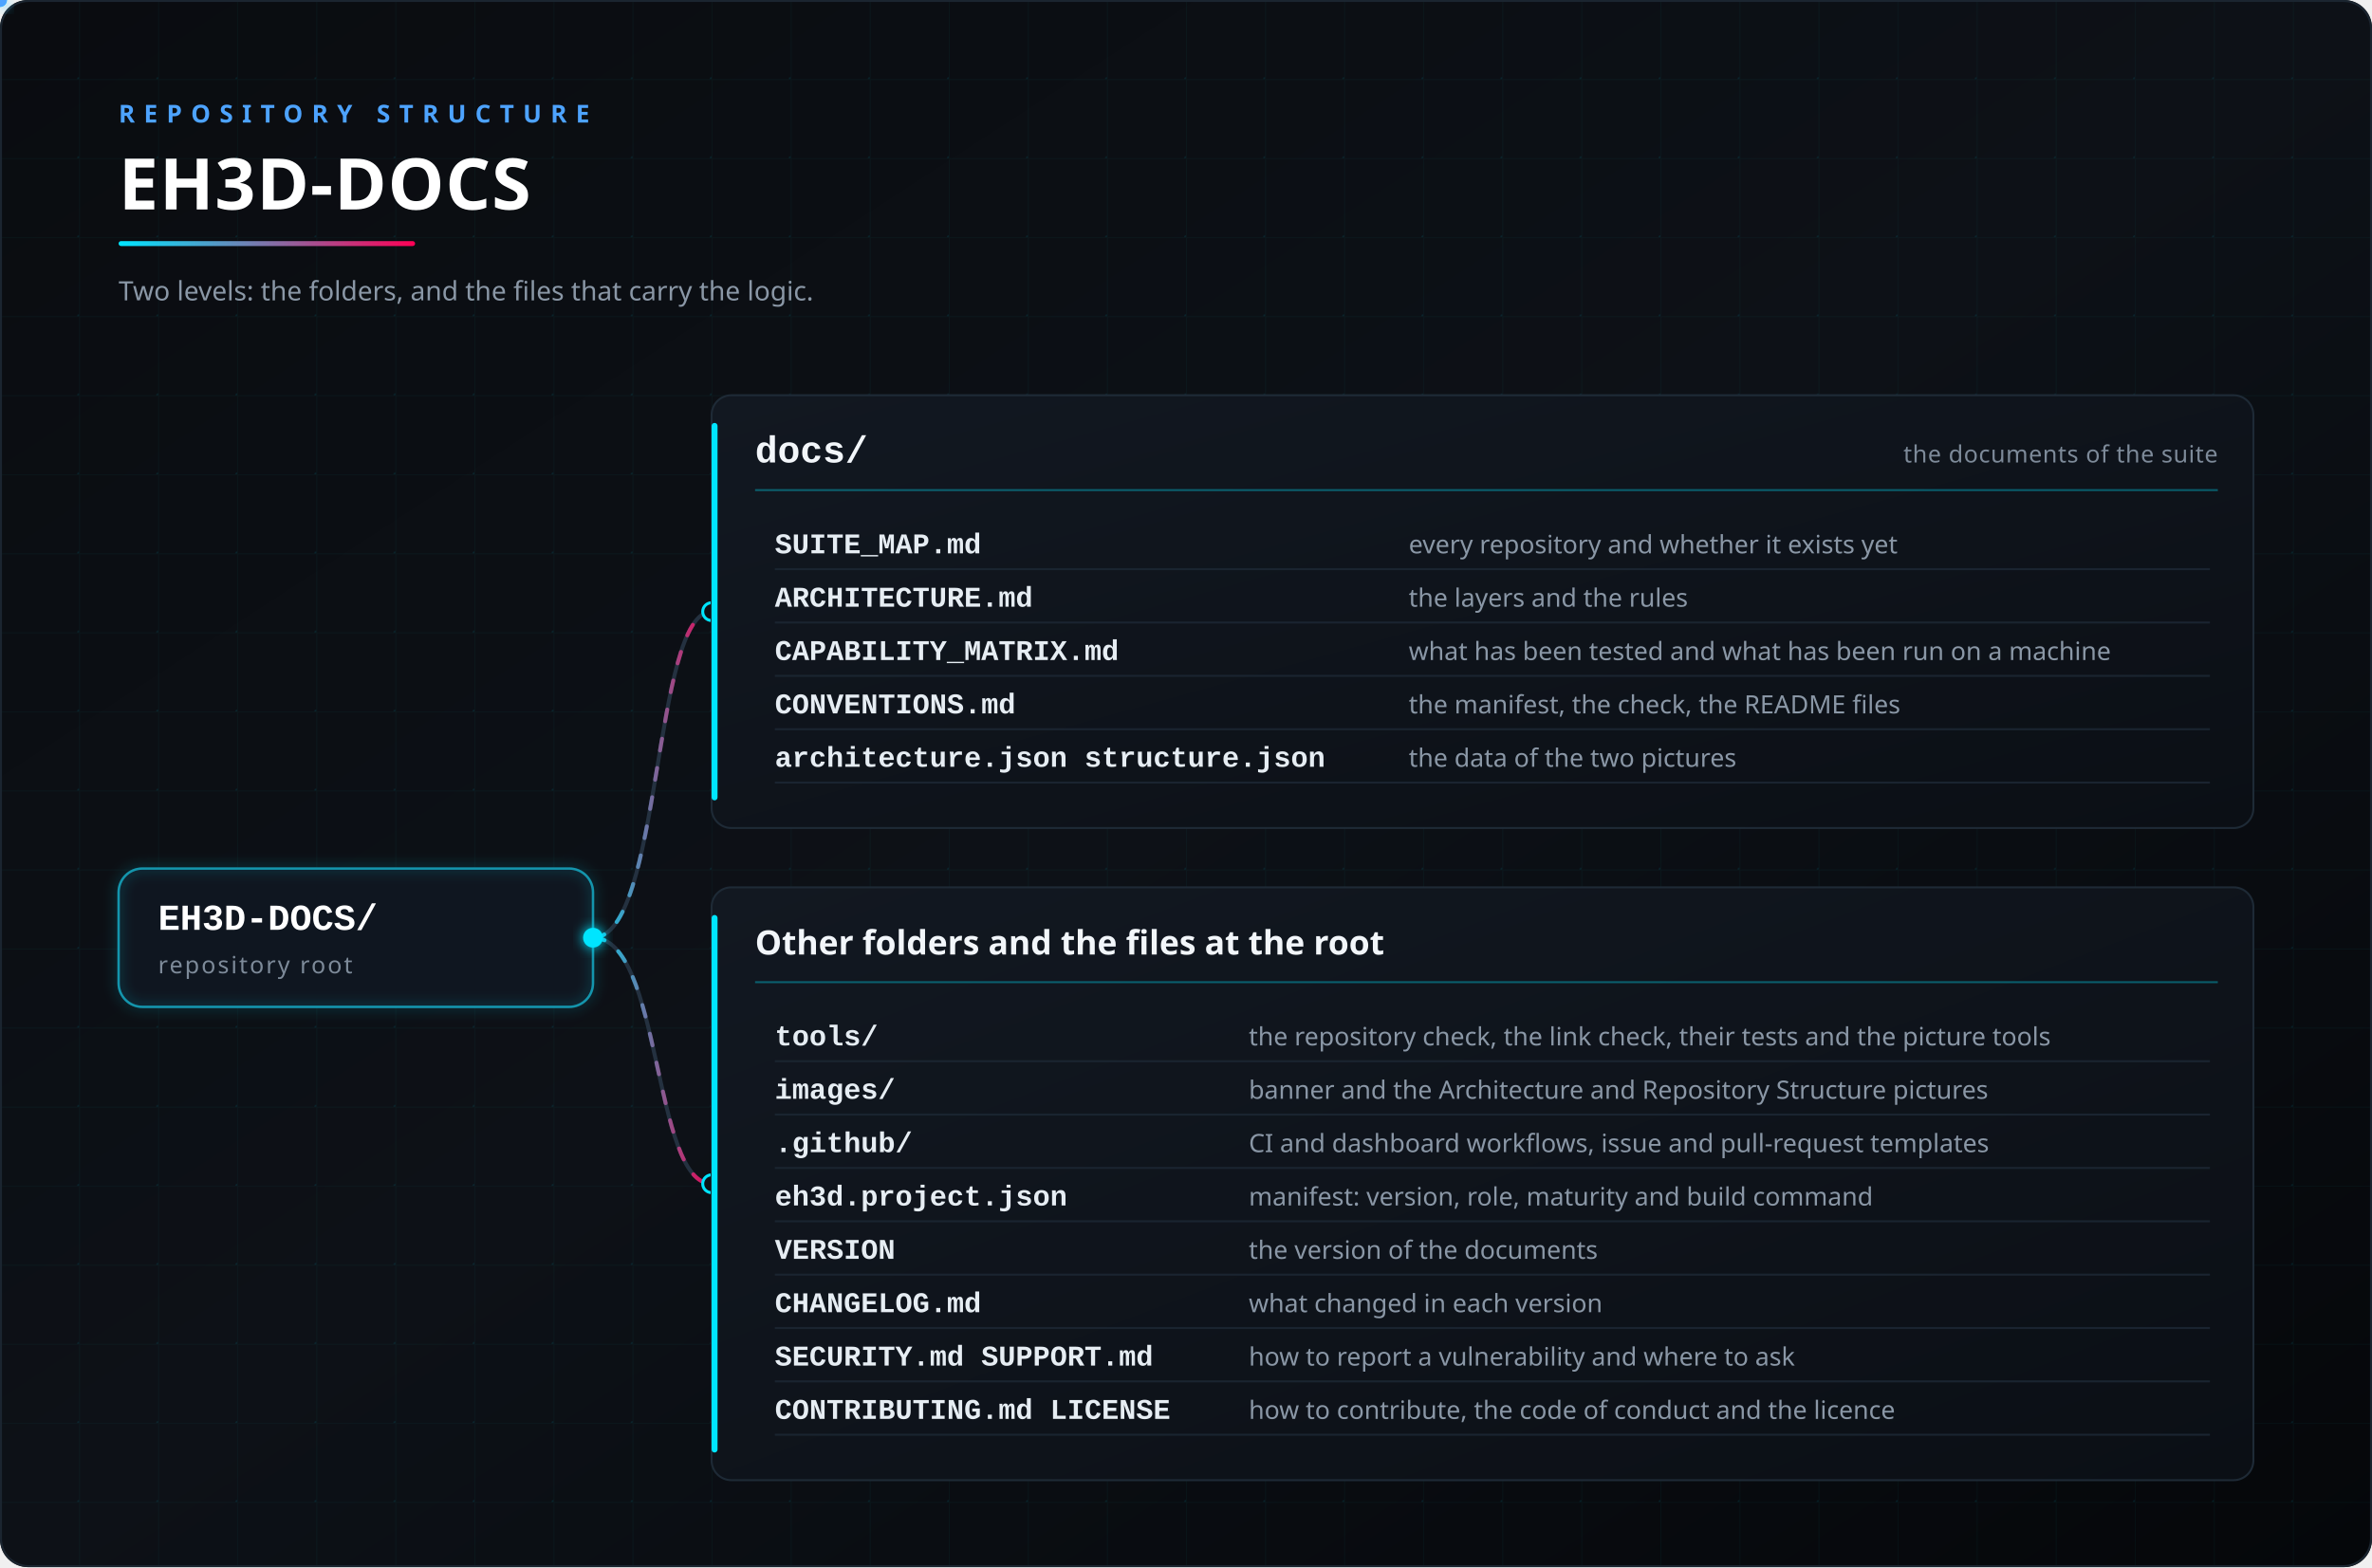
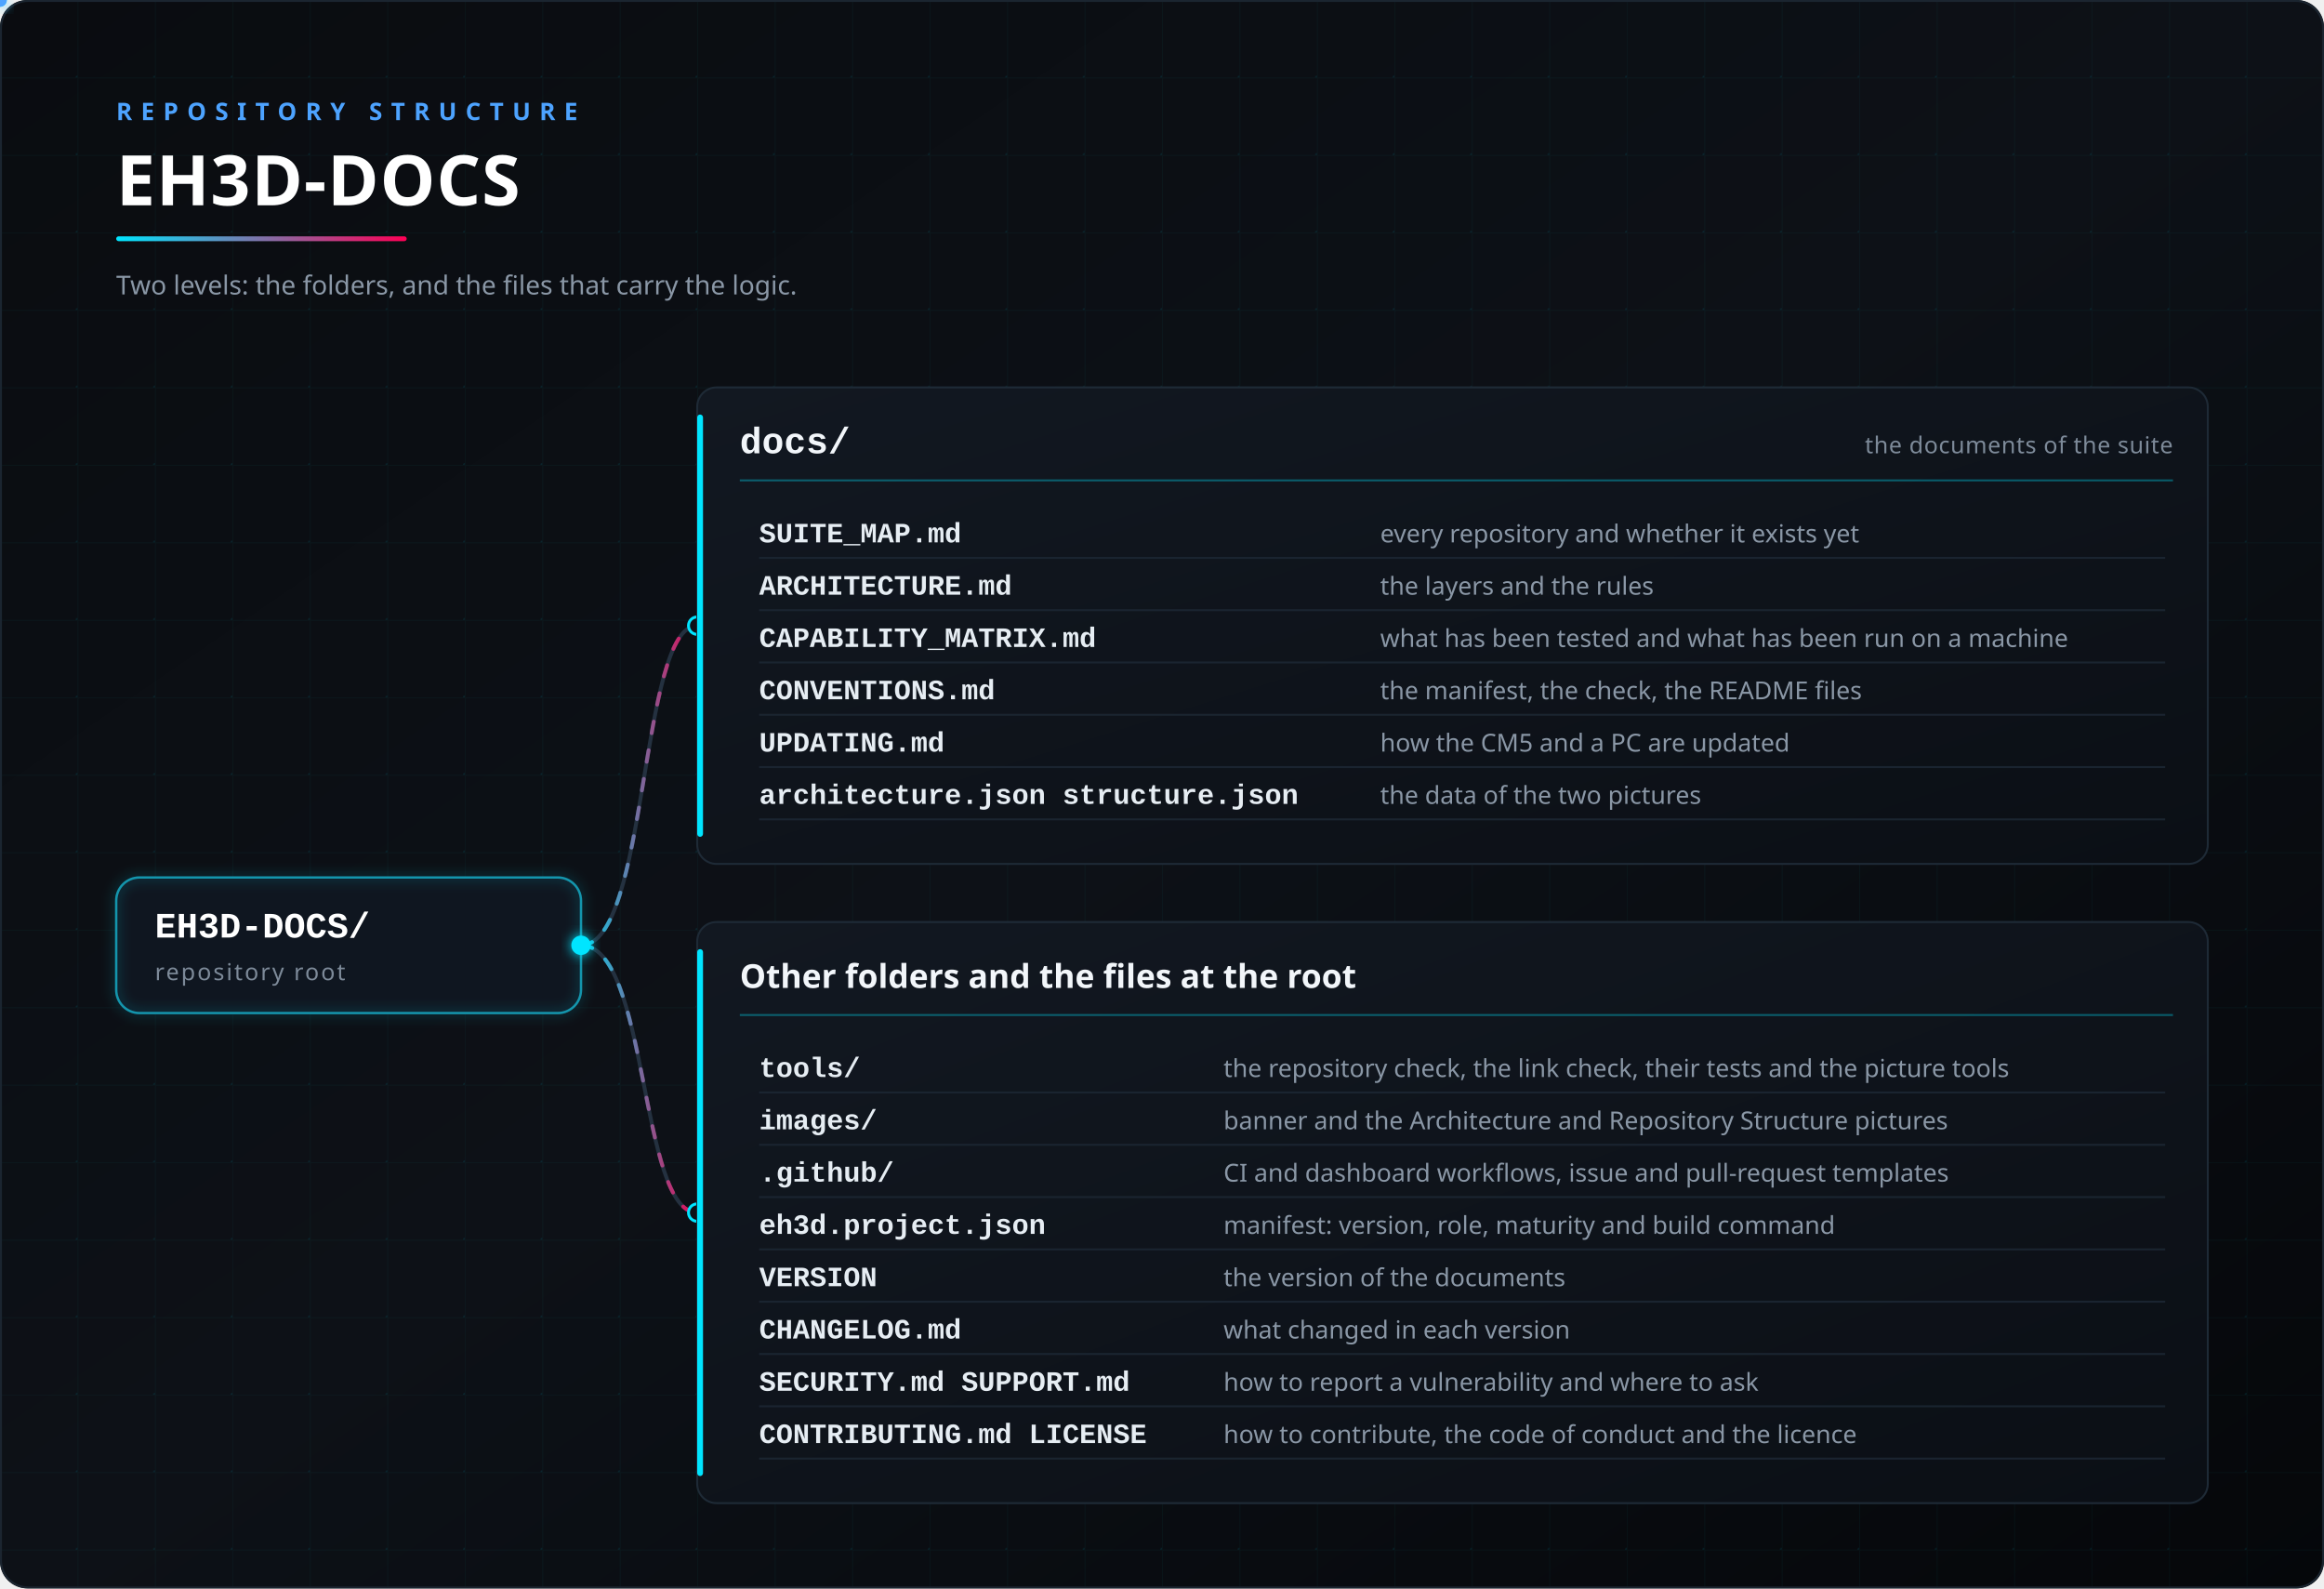
- <svg xmlns="http://www.w3.org/2000/svg" viewBox="0 0 1200 793" width="100%" role="img" aria-labelledby="t d">
+ <svg xmlns="http://www.w3.org/2000/svg" viewBox="0 0 1200 820" width="100%" role="img" aria-labelledby="t d">
  <defs>
    <linearGradient id="bg" x1="0" y1="0" x2="1" y2="1">
      <stop offset="0" stop-color="#0A0C10" />
      <stop offset="0.5" stop-color="#0D1117" />
      <stop offset="1" stop-color="#05070A" />
    </linearGradient>
    <linearGradient id="card" x1="0" y1="0" x2="1" y2="1">
      <stop offset="0" stop-color="#121821" />
      <stop offset="1" stop-color="#0B0F15" />
    </linearGradient>
    <linearGradient id="line" x1="0" y1="0" x2="1" y2="0">
      <stop offset="0" stop-color="#00E5FF" />
      <stop offset="1" stop-color="#FF0055" />
    </linearGradient>
    <filter id="glow" x="-50%" y="-50%" width="200%" height="200%">
      <feGaussianBlur stdDeviation="3" result="b" />
      <feMerge>
        <feMergeNode in="b" />
        <feMergeNode in="SourceGraphic" />
      </feMerge>
    </filter>
    <pattern id="grid" width="40" height="40" patternUnits="userSpaceOnUse">
      <path d="M40 0H0V40" fill="none" stroke="#00E5FF" stroke-opacity="0.035" />
      <circle cx="40" cy="40" r="1" fill="#00E5FF" fill-opacity="0.09" />
    </pattern>
  </defs>
-   <rect width="1200" height="793" rx="14" fill="url(#bg)" />
-   <rect width="1200" height="793" rx="14" fill="url(#grid)" />
-   <rect x="0.5" y="0.5" width="1199" height="792" rx="14" fill="none" stroke="#1B2530" />
+   <rect width="1200" height="820" rx="14" fill="url(#bg)" />
+   <rect width="1200" height="820" rx="14" fill="url(#grid)" />
+   <rect x="0.5" y="0.5" width="1199" height="819" rx="14" fill="none" stroke="#1B2530" />
  <text x="60" y="62" font-family="'Segoe UI','Noto Sans','Noto Sans CJK SC','Microsoft YaHei','Yu Gothic','Helvetica Neue',Helvetica,Arial,sans-serif" font-size="12.5" font-weight="600" fill="#4DA3FF" text-anchor="start" letter-spacing="4.5">REPOSITORY STRUCTURE</text>
  <text x="60" y="106" font-family="'Segoe UI','Noto Sans','Noto Sans CJK SC','Microsoft YaHei','Yu Gothic','Helvetica Neue',Helvetica,Arial,sans-serif" font-size="36" font-weight="700" fill="#FFFFFF" text-anchor="start" letter-spacing="0.5">EH3D-DOCS</text>
  <rect x="60" y="122" width="150" height="2.5" rx="1.25" fill="url(#line)">
    <animate attributeName="width" values="40;150;150" keyTimes="0;0.4;1" dur="3s" repeatCount="indefinite" />
  </rect>
  <text x="60" y="152" font-family="'Segoe UI','Noto Sans','Noto Sans CJK SC','Microsoft YaHei','Yu Gothic','Helvetica Neue',Helvetica,Arial,sans-serif" font-size="13.5" font-weight="400" fill="#8A97A6" text-anchor="start">Two levels: the folders, and the files that carry the logic.</text>
-   <path id="c0" d="M300,474.5 C335,474.5 330,309.5 360,309.5" fill="none" stroke="#243140" stroke-width="2" />
-   <path d="M300,474.5 C335,474.5 330,309.5 360,309.5" fill="none" stroke="url(#line)" stroke-width="2" stroke-linecap="round" stroke-dasharray="6 9" opacity="0.9">
+   <path id="c0" d="M300,488 C335,488 330,323 360,323" fill="none" stroke="#243140" stroke-width="2" />
+   <path d="M300,488 C335,488 330,323 360,323" fill="none" stroke="url(#line)" stroke-width="2" stroke-linecap="round" stroke-dasharray="6 9" opacity="0.9">
    <animate attributeName="stroke-dashoffset" from="0" to="-30" dur="1.6s" repeatCount="indefinite" />
  </path>
-   <circle cx="360" cy="309.5" r="4.5" fill="#0D1117" stroke="#00E5FF" stroke-width="1.5" />
-   <path id="c1" d="M300,474.5 C335,474.5 330,599 360,599" fill="none" stroke="#243140" stroke-width="2" />
-   <path d="M300,474.5 C335,474.5 330,599 360,599" fill="none" stroke="url(#line)" stroke-width="2" stroke-linecap="round" stroke-dasharray="6 9" opacity="0.9">
+   <circle cx="360" cy="323" r="4.5" fill="#0D1117" stroke="#00E5FF" stroke-width="1.5" />
+   <path id="c1" d="M300,488 C335,488 330,626 360,626" fill="none" stroke="#243140" stroke-width="2" />
+   <path d="M300,488 C335,488 330,626 360,626" fill="none" stroke="url(#line)" stroke-width="2" stroke-linecap="round" stroke-dasharray="6 9" opacity="0.9">
    <animate attributeName="stroke-dashoffset" from="0" to="-30" dur="1.6s" repeatCount="indefinite" />
  </path>
-   <circle cx="360" cy="599" r="4.5" fill="#0D1117" stroke="#00E5FF" stroke-width="1.5" />
+   <circle cx="360" cy="626" r="4.5" fill="#0D1117" stroke="#00E5FF" stroke-width="1.5" />
  <circle r="3.5" fill="#00E5FF" filter="url(#glow)">
    <animateMotion dur="3.4s" repeatCount="indefinite">
      <mpath href="#c0" />
    </animateMotion>
  </circle>
  <circle r="3.5" fill="#4DA3FF" filter="url(#glow)">
    <animateMotion dur="4.2s" repeatCount="indefinite">
      <mpath href="#c1" />
    </animateMotion>
  </circle>
-   <rect x="60" y="439.5" width="240" height="70" rx="12" fill="#0F1620" stroke="#2A3A4C" stroke-width="1.2" />
-   <rect x="60" y="439.5" width="240" height="70" rx="12" fill="none" stroke="#00E5FF" stroke-opacity="0.5" stroke-width="1.2" filter="url(#glow)">
+   <rect x="60" y="453" width="240" height="70" rx="12" fill="#0F1620" stroke="#2A3A4C" stroke-width="1.2" />
+   <rect x="60" y="453" width="240" height="70" rx="12" fill="none" stroke="#00E5FF" stroke-opacity="0.5" stroke-width="1.2" filter="url(#glow)">
    <animate attributeName="stroke-opacity" values="0.15;0.6;0.15" dur="3.6s" repeatCount="indefinite" />
  </rect>
-   <text x="80" y="470.5" font-family="'JetBrains Mono','Cascadia Code','SFMono-Regular',Consolas,'Liberation Mono',monospace" font-size="18.5" font-weight="700" fill="#FFFFFF" text-anchor="start">EH3D-DOCS/</text>
-   <text x="80" y="492.5" font-family="'Segoe UI','Noto Sans','Noto Sans CJK SC','Microsoft YaHei','Yu Gothic','Helvetica Neue',Helvetica,Arial,sans-serif" font-size="12" font-weight="400" fill="#7D8A99" text-anchor="start" letter-spacing="1">repository root</text>
-   <circle cx="300" cy="474.5" r="5" fill="#00E5FF" filter="url(#glow)" />
-   <rect x="360" y="200" width="780" height="219" rx="10" fill="url(#card)" stroke="#1E2A36" stroke-width="1" />
-   <rect x="360" y="214" width="3" height="191" rx="1.5" fill="#00E5FF">
+   <text x="80" y="484" font-family="'JetBrains Mono','Cascadia Code','SFMono-Regular',Consolas,'Liberation Mono',monospace" font-size="18.5" font-weight="700" fill="#FFFFFF" text-anchor="start">EH3D-DOCS/</text>
+   <text x="80" y="506" font-family="'Segoe UI','Noto Sans','Noto Sans CJK SC','Microsoft YaHei','Yu Gothic','Helvetica Neue',Helvetica,Arial,sans-serif" font-size="12" font-weight="400" fill="#7D8A99" text-anchor="start" letter-spacing="1">repository root</text>
+   <circle cx="300" cy="488" r="5" fill="#00E5FF" filter="url(#glow)" />
+   <rect x="360" y="200" width="780" height="246" rx="10" fill="url(#card)" stroke="#1E2A36" stroke-width="1" />
+   <rect x="360" y="214" width="3" height="218" rx="1.5" fill="#00E5FF">
    <animate attributeName="opacity" values="0.55;1;0.55" dur="4s" begin="0s" repeatCount="indefinite" />
  </rect>
  <text x="382" y="234" font-family="'JetBrains Mono','Cascadia Code','SFMono-Regular',Consolas,'Liberation Mono',monospace" font-size="19" font-weight="700" fill="#F2F6FA" text-anchor="start">docs/</text>
  <text x="1122" y="234" font-family="'Segoe UI','Noto Sans','Noto Sans CJK SC','Microsoft YaHei','Yu Gothic','Helvetica Neue',Helvetica,Arial,sans-serif" font-size="12" font-weight="400" fill="#7D8A99" text-anchor="end" letter-spacing="0.3">the documents of the suite</text>
  <line x1="382" y1="248" x2="1122" y2="248" stroke="#00E5FF" stroke-opacity="0.35" stroke-width="1" />
  <text x="392" y="280" font-family="'JetBrains Mono','Cascadia Code','SFMono-Regular',Consolas,'Liberation Mono',monospace" font-size="14.5" font-weight="600" fill="#E6EDF3" text-anchor="start">SUITE_MAP.md</text>
  <text x="712.67" y="280" font-family="'Segoe UI','Noto Sans','Noto Sans CJK SC','Microsoft YaHei','Yu Gothic','Helvetica Neue',Helvetica,Arial,sans-serif" font-size="12.8" font-weight="400" fill="#8A97A6" text-anchor="start">every repository and whether it exists yet</text>
  <line x1="392" y1="288" x2="1118" y2="288" stroke="#1A2430" stroke-width="1" />
  <text x="392" y="307" font-family="'JetBrains Mono','Cascadia Code','SFMono-Regular',Consolas,'Liberation Mono',monospace" font-size="14.5" font-weight="600" fill="#E6EDF3" text-anchor="start">ARCHITECTURE.md</text>
  <text x="712.67" y="307" font-family="'Segoe UI','Noto Sans','Noto Sans CJK SC','Microsoft YaHei','Yu Gothic','Helvetica Neue',Helvetica,Arial,sans-serif" font-size="12.8" font-weight="400" fill="#8A97A6" text-anchor="start">the layers and the rules</text>
  <line x1="392" y1="315" x2="1118" y2="315" stroke="#1A2430" stroke-width="1" />
  <text x="392" y="334" font-family="'JetBrains Mono','Cascadia Code','SFMono-Regular',Consolas,'Liberation Mono',monospace" font-size="14.5" font-weight="600" fill="#E6EDF3" text-anchor="start">CAPABILITY_MATRIX.md</text>
  <text x="712.67" y="334" font-family="'Segoe UI','Noto Sans','Noto Sans CJK SC','Microsoft YaHei','Yu Gothic','Helvetica Neue',Helvetica,Arial,sans-serif" font-size="12.8" font-weight="400" fill="#8A97A6" text-anchor="start">what has been tested and what has been run on a machine</text>
  <line x1="392" y1="342" x2="1118" y2="342" stroke="#1A2430" stroke-width="1" />
  <text x="392" y="361" font-family="'JetBrains Mono','Cascadia Code','SFMono-Regular',Consolas,'Liberation Mono',monospace" font-size="14.5" font-weight="600" fill="#E6EDF3" text-anchor="start">CONVENTIONS.md</text>
  <text x="712.67" y="361" font-family="'Segoe UI','Noto Sans','Noto Sans CJK SC','Microsoft YaHei','Yu Gothic','Helvetica Neue',Helvetica,Arial,sans-serif" font-size="12.8" font-weight="400" fill="#8A97A6" text-anchor="start">the manifest, the check, the README files</text>
  <line x1="392" y1="369" x2="1118" y2="369" stroke="#1A2430" stroke-width="1" />
-   <text x="392" y="388" font-family="'JetBrains Mono','Cascadia Code','SFMono-Regular',Consolas,'Liberation Mono',monospace" font-size="14.5" font-weight="600" fill="#E6EDF3" text-anchor="start">architecture.json  structure.json</text>
-   <text x="712.67" y="388" font-family="'Segoe UI','Noto Sans','Noto Sans CJK SC','Microsoft YaHei','Yu Gothic','Helvetica Neue',Helvetica,Arial,sans-serif" font-size="12.8" font-weight="400" fill="#8A97A6" text-anchor="start">the data of the two pictures</text>
+   <text x="392" y="388" font-family="'JetBrains Mono','Cascadia Code','SFMono-Regular',Consolas,'Liberation Mono',monospace" font-size="14.5" font-weight="600" fill="#E6EDF3" text-anchor="start">UPDATING.md</text>
+   <text x="712.67" y="388" font-family="'Segoe UI','Noto Sans','Noto Sans CJK SC','Microsoft YaHei','Yu Gothic','Helvetica Neue',Helvetica,Arial,sans-serif" font-size="12.8" font-weight="400" fill="#8A97A6" text-anchor="start">how the CM5 and a PC are updated</text>
  <line x1="392" y1="396" x2="1118" y2="396" stroke="#1A2430" stroke-width="1" />
-   <rect x="360" y="449" width="780" height="300" rx="10" fill="url(#card)" stroke="#1E2A36" stroke-width="1" />
-   <rect x="360" y="463" width="3" height="272" rx="1.5" fill="#00E5FF">
+   <text x="392" y="415" font-family="'JetBrains Mono','Cascadia Code','SFMono-Regular',Consolas,'Liberation Mono',monospace" font-size="14.5" font-weight="600" fill="#E6EDF3" text-anchor="start">architecture.json  structure.json</text>
+   <text x="712.67" y="415" font-family="'Segoe UI','Noto Sans','Noto Sans CJK SC','Microsoft YaHei','Yu Gothic','Helvetica Neue',Helvetica,Arial,sans-serif" font-size="12.8" font-weight="400" fill="#8A97A6" text-anchor="start">the data of the two pictures</text>
+   <line x1="392" y1="423" x2="1118" y2="423" stroke="#1A2430" stroke-width="1" />
+   <rect x="360" y="476" width="780" height="300" rx="10" fill="url(#card)" stroke="#1E2A36" stroke-width="1" />
+   <rect x="360" y="490" width="3" height="272" rx="1.5" fill="#00E5FF">
    <animate attributeName="opacity" values="0.55;1;0.55" dur="4s" begin="0.6s" repeatCount="indefinite" />
  </rect>
-   <text x="382" y="483" font-family="'Segoe UI','Noto Sans','Noto Sans CJK SC','Microsoft YaHei','Yu Gothic','Helvetica Neue',Helvetica,Arial,sans-serif" font-size="17" font-weight="700" fill="#F2F6FA" text-anchor="start">Other folders and the files at the root</text>
-   <line x1="382" y1="497" x2="1122" y2="497" stroke="#00E5FF" stroke-opacity="0.35" stroke-width="1" />
-   <text x="392" y="529" font-family="'JetBrains Mono','Cascadia Code','SFMono-Regular',Consolas,'Liberation Mono',monospace" font-size="14.5" font-weight="600" fill="#E6EDF3" text-anchor="start">tools/</text>
-   <text x="631.76" y="529" font-family="'Segoe UI','Noto Sans','Noto Sans CJK SC','Microsoft YaHei','Yu Gothic','Helvetica Neue',Helvetica,Arial,sans-serif" font-size="12.8" font-weight="400" fill="#8A97A6" text-anchor="start">the repository check, the link check, their tests and the picture tools</text>
-   <line x1="392" y1="537" x2="1118" y2="537" stroke="#1A2430" stroke-width="1" />
-   <text x="392" y="556" font-family="'JetBrains Mono','Cascadia Code','SFMono-Regular',Consolas,'Liberation Mono',monospace" font-size="14.5" font-weight="600" fill="#E6EDF3" text-anchor="start">images/</text>
-   <text x="631.76" y="556" font-family="'Segoe UI','Noto Sans','Noto Sans CJK SC','Microsoft YaHei','Yu Gothic','Helvetica Neue',Helvetica,Arial,sans-serif" font-size="12.8" font-weight="400" fill="#8A97A6" text-anchor="start">banner and the Architecture and Repository Structure pictures</text>
+   <text x="382" y="510" font-family="'Segoe UI','Noto Sans','Noto Sans CJK SC','Microsoft YaHei','Yu Gothic','Helvetica Neue',Helvetica,Arial,sans-serif" font-size="17" font-weight="700" fill="#F2F6FA" text-anchor="start">Other folders and the files at the root</text>
+   <line x1="382" y1="524" x2="1122" y2="524" stroke="#00E5FF" stroke-opacity="0.35" stroke-width="1" />
+   <text x="392" y="556" font-family="'JetBrains Mono','Cascadia Code','SFMono-Regular',Consolas,'Liberation Mono',monospace" font-size="14.5" font-weight="600" fill="#E6EDF3" text-anchor="start">tools/</text>
+   <text x="631.76" y="556" font-family="'Segoe UI','Noto Sans','Noto Sans CJK SC','Microsoft YaHei','Yu Gothic','Helvetica Neue',Helvetica,Arial,sans-serif" font-size="12.8" font-weight="400" fill="#8A97A6" text-anchor="start">the repository check, the link check, their tests and the picture tools</text>
  <line x1="392" y1="564" x2="1118" y2="564" stroke="#1A2430" stroke-width="1" />
-   <text x="392" y="583" font-family="'JetBrains Mono','Cascadia Code','SFMono-Regular',Consolas,'Liberation Mono',monospace" font-size="14.5" font-weight="600" fill="#E6EDF3" text-anchor="start">.github/</text>
-   <text x="631.76" y="583" font-family="'Segoe UI','Noto Sans','Noto Sans CJK SC','Microsoft YaHei','Yu Gothic','Helvetica Neue',Helvetica,Arial,sans-serif" font-size="12.8" font-weight="400" fill="#8A97A6" text-anchor="start">CI and dashboard workflows, issue and pull-request templates</text>
+   <text x="392" y="583" font-family="'JetBrains Mono','Cascadia Code','SFMono-Regular',Consolas,'Liberation Mono',monospace" font-size="14.5" font-weight="600" fill="#E6EDF3" text-anchor="start">images/</text>
+   <text x="631.76" y="583" font-family="'Segoe UI','Noto Sans','Noto Sans CJK SC','Microsoft YaHei','Yu Gothic','Helvetica Neue',Helvetica,Arial,sans-serif" font-size="12.8" font-weight="400" fill="#8A97A6" text-anchor="start">banner and the Architecture and Repository Structure pictures</text>
  <line x1="392" y1="591" x2="1118" y2="591" stroke="#1A2430" stroke-width="1" />
-   <text x="392" y="610" font-family="'JetBrains Mono','Cascadia Code','SFMono-Regular',Consolas,'Liberation Mono',monospace" font-size="14.5" font-weight="600" fill="#E6EDF3" text-anchor="start">eh3d.project.json</text>
-   <text x="631.76" y="610" font-family="'Segoe UI','Noto Sans','Noto Sans CJK SC','Microsoft YaHei','Yu Gothic','Helvetica Neue',Helvetica,Arial,sans-serif" font-size="12.8" font-weight="400" fill="#8A97A6" text-anchor="start">manifest: version, role, maturity and build command</text>
+   <text x="392" y="610" font-family="'JetBrains Mono','Cascadia Code','SFMono-Regular',Consolas,'Liberation Mono',monospace" font-size="14.5" font-weight="600" fill="#E6EDF3" text-anchor="start">.github/</text>
+   <text x="631.76" y="610" font-family="'Segoe UI','Noto Sans','Noto Sans CJK SC','Microsoft YaHei','Yu Gothic','Helvetica Neue',Helvetica,Arial,sans-serif" font-size="12.8" font-weight="400" fill="#8A97A6" text-anchor="start">CI and dashboard workflows, issue and pull-request templates</text>
  <line x1="392" y1="618" x2="1118" y2="618" stroke="#1A2430" stroke-width="1" />
-   <text x="392" y="637" font-family="'JetBrains Mono','Cascadia Code','SFMono-Regular',Consolas,'Liberation Mono',monospace" font-size="14.5" font-weight="600" fill="#E6EDF3" text-anchor="start">VERSION</text>
-   <text x="631.76" y="637" font-family="'Segoe UI','Noto Sans','Noto Sans CJK SC','Microsoft YaHei','Yu Gothic','Helvetica Neue',Helvetica,Arial,sans-serif" font-size="12.8" font-weight="400" fill="#8A97A6" text-anchor="start">the version of the documents</text>
+   <text x="392" y="637" font-family="'JetBrains Mono','Cascadia Code','SFMono-Regular',Consolas,'Liberation Mono',monospace" font-size="14.5" font-weight="600" fill="#E6EDF3" text-anchor="start">eh3d.project.json</text>
+   <text x="631.76" y="637" font-family="'Segoe UI','Noto Sans','Noto Sans CJK SC','Microsoft YaHei','Yu Gothic','Helvetica Neue',Helvetica,Arial,sans-serif" font-size="12.8" font-weight="400" fill="#8A97A6" text-anchor="start">manifest: version, role, maturity and build command</text>
  <line x1="392" y1="645" x2="1118" y2="645" stroke="#1A2430" stroke-width="1" />
-   <text x="392" y="664" font-family="'JetBrains Mono','Cascadia Code','SFMono-Regular',Consolas,'Liberation Mono',monospace" font-size="14.5" font-weight="600" fill="#E6EDF3" text-anchor="start">CHANGELOG.md</text>
-   <text x="631.76" y="664" font-family="'Segoe UI','Noto Sans','Noto Sans CJK SC','Microsoft YaHei','Yu Gothic','Helvetica Neue',Helvetica,Arial,sans-serif" font-size="12.8" font-weight="400" fill="#8A97A6" text-anchor="start">what changed in each version</text>
+   <text x="392" y="664" font-family="'JetBrains Mono','Cascadia Code','SFMono-Regular',Consolas,'Liberation Mono',monospace" font-size="14.5" font-weight="600" fill="#E6EDF3" text-anchor="start">VERSION</text>
+   <text x="631.76" y="664" font-family="'Segoe UI','Noto Sans','Noto Sans CJK SC','Microsoft YaHei','Yu Gothic','Helvetica Neue',Helvetica,Arial,sans-serif" font-size="12.8" font-weight="400" fill="#8A97A6" text-anchor="start">the version of the documents</text>
  <line x1="392" y1="672" x2="1118" y2="672" stroke="#1A2430" stroke-width="1" />
-   <text x="392" y="691" font-family="'JetBrains Mono','Cascadia Code','SFMono-Regular',Consolas,'Liberation Mono',monospace" font-size="14.5" font-weight="600" fill="#E6EDF3" text-anchor="start">SECURITY.md  SUPPORT.md</text>
-   <text x="631.76" y="691" font-family="'Segoe UI','Noto Sans','Noto Sans CJK SC','Microsoft YaHei','Yu Gothic','Helvetica Neue',Helvetica,Arial,sans-serif" font-size="12.8" font-weight="400" fill="#8A97A6" text-anchor="start">how to report a vulnerability and where to ask</text>
+   <text x="392" y="691" font-family="'JetBrains Mono','Cascadia Code','SFMono-Regular',Consolas,'Liberation Mono',monospace" font-size="14.5" font-weight="600" fill="#E6EDF3" text-anchor="start">CHANGELOG.md</text>
+   <text x="631.76" y="691" font-family="'Segoe UI','Noto Sans','Noto Sans CJK SC','Microsoft YaHei','Yu Gothic','Helvetica Neue',Helvetica,Arial,sans-serif" font-size="12.8" font-weight="400" fill="#8A97A6" text-anchor="start">what changed in each version</text>
  <line x1="392" y1="699" x2="1118" y2="699" stroke="#1A2430" stroke-width="1" />
-   <text x="392" y="718" font-family="'JetBrains Mono','Cascadia Code','SFMono-Regular',Consolas,'Liberation Mono',monospace" font-size="14.5" font-weight="600" fill="#E6EDF3" text-anchor="start">CONTRIBUTING.md  LICENSE</text>
-   <text x="631.76" y="718" font-family="'Segoe UI','Noto Sans','Noto Sans CJK SC','Microsoft YaHei','Yu Gothic','Helvetica Neue',Helvetica,Arial,sans-serif" font-size="12.8" font-weight="400" fill="#8A97A6" text-anchor="start">how to contribute, the code of conduct and the licence</text>
+   <text x="392" y="718" font-family="'JetBrains Mono','Cascadia Code','SFMono-Regular',Consolas,'Liberation Mono',monospace" font-size="14.5" font-weight="600" fill="#E6EDF3" text-anchor="start">SECURITY.md  SUPPORT.md</text>
+   <text x="631.76" y="718" font-family="'Segoe UI','Noto Sans','Noto Sans CJK SC','Microsoft YaHei','Yu Gothic','Helvetica Neue',Helvetica,Arial,sans-serif" font-size="12.8" font-weight="400" fill="#8A97A6" text-anchor="start">how to report a vulnerability and where to ask</text>
  <line x1="392" y1="726" x2="1118" y2="726" stroke="#1A2430" stroke-width="1" />
+   <text x="392" y="745" font-family="'JetBrains Mono','Cascadia Code','SFMono-Regular',Consolas,'Liberation Mono',monospace" font-size="14.5" font-weight="600" fill="#E6EDF3" text-anchor="start">CONTRIBUTING.md  LICENSE</text>
+   <text x="631.76" y="745" font-family="'Segoe UI','Noto Sans','Noto Sans CJK SC','Microsoft YaHei','Yu Gothic','Helvetica Neue',Helvetica,Arial,sans-serif" font-size="12.8" font-weight="400" fill="#8A97A6" text-anchor="start">how to contribute, the code of conduct and the licence</text>
+   <line x1="392" y1="753" x2="1118" y2="753" stroke="#1A2430" stroke-width="1" />
</svg>
